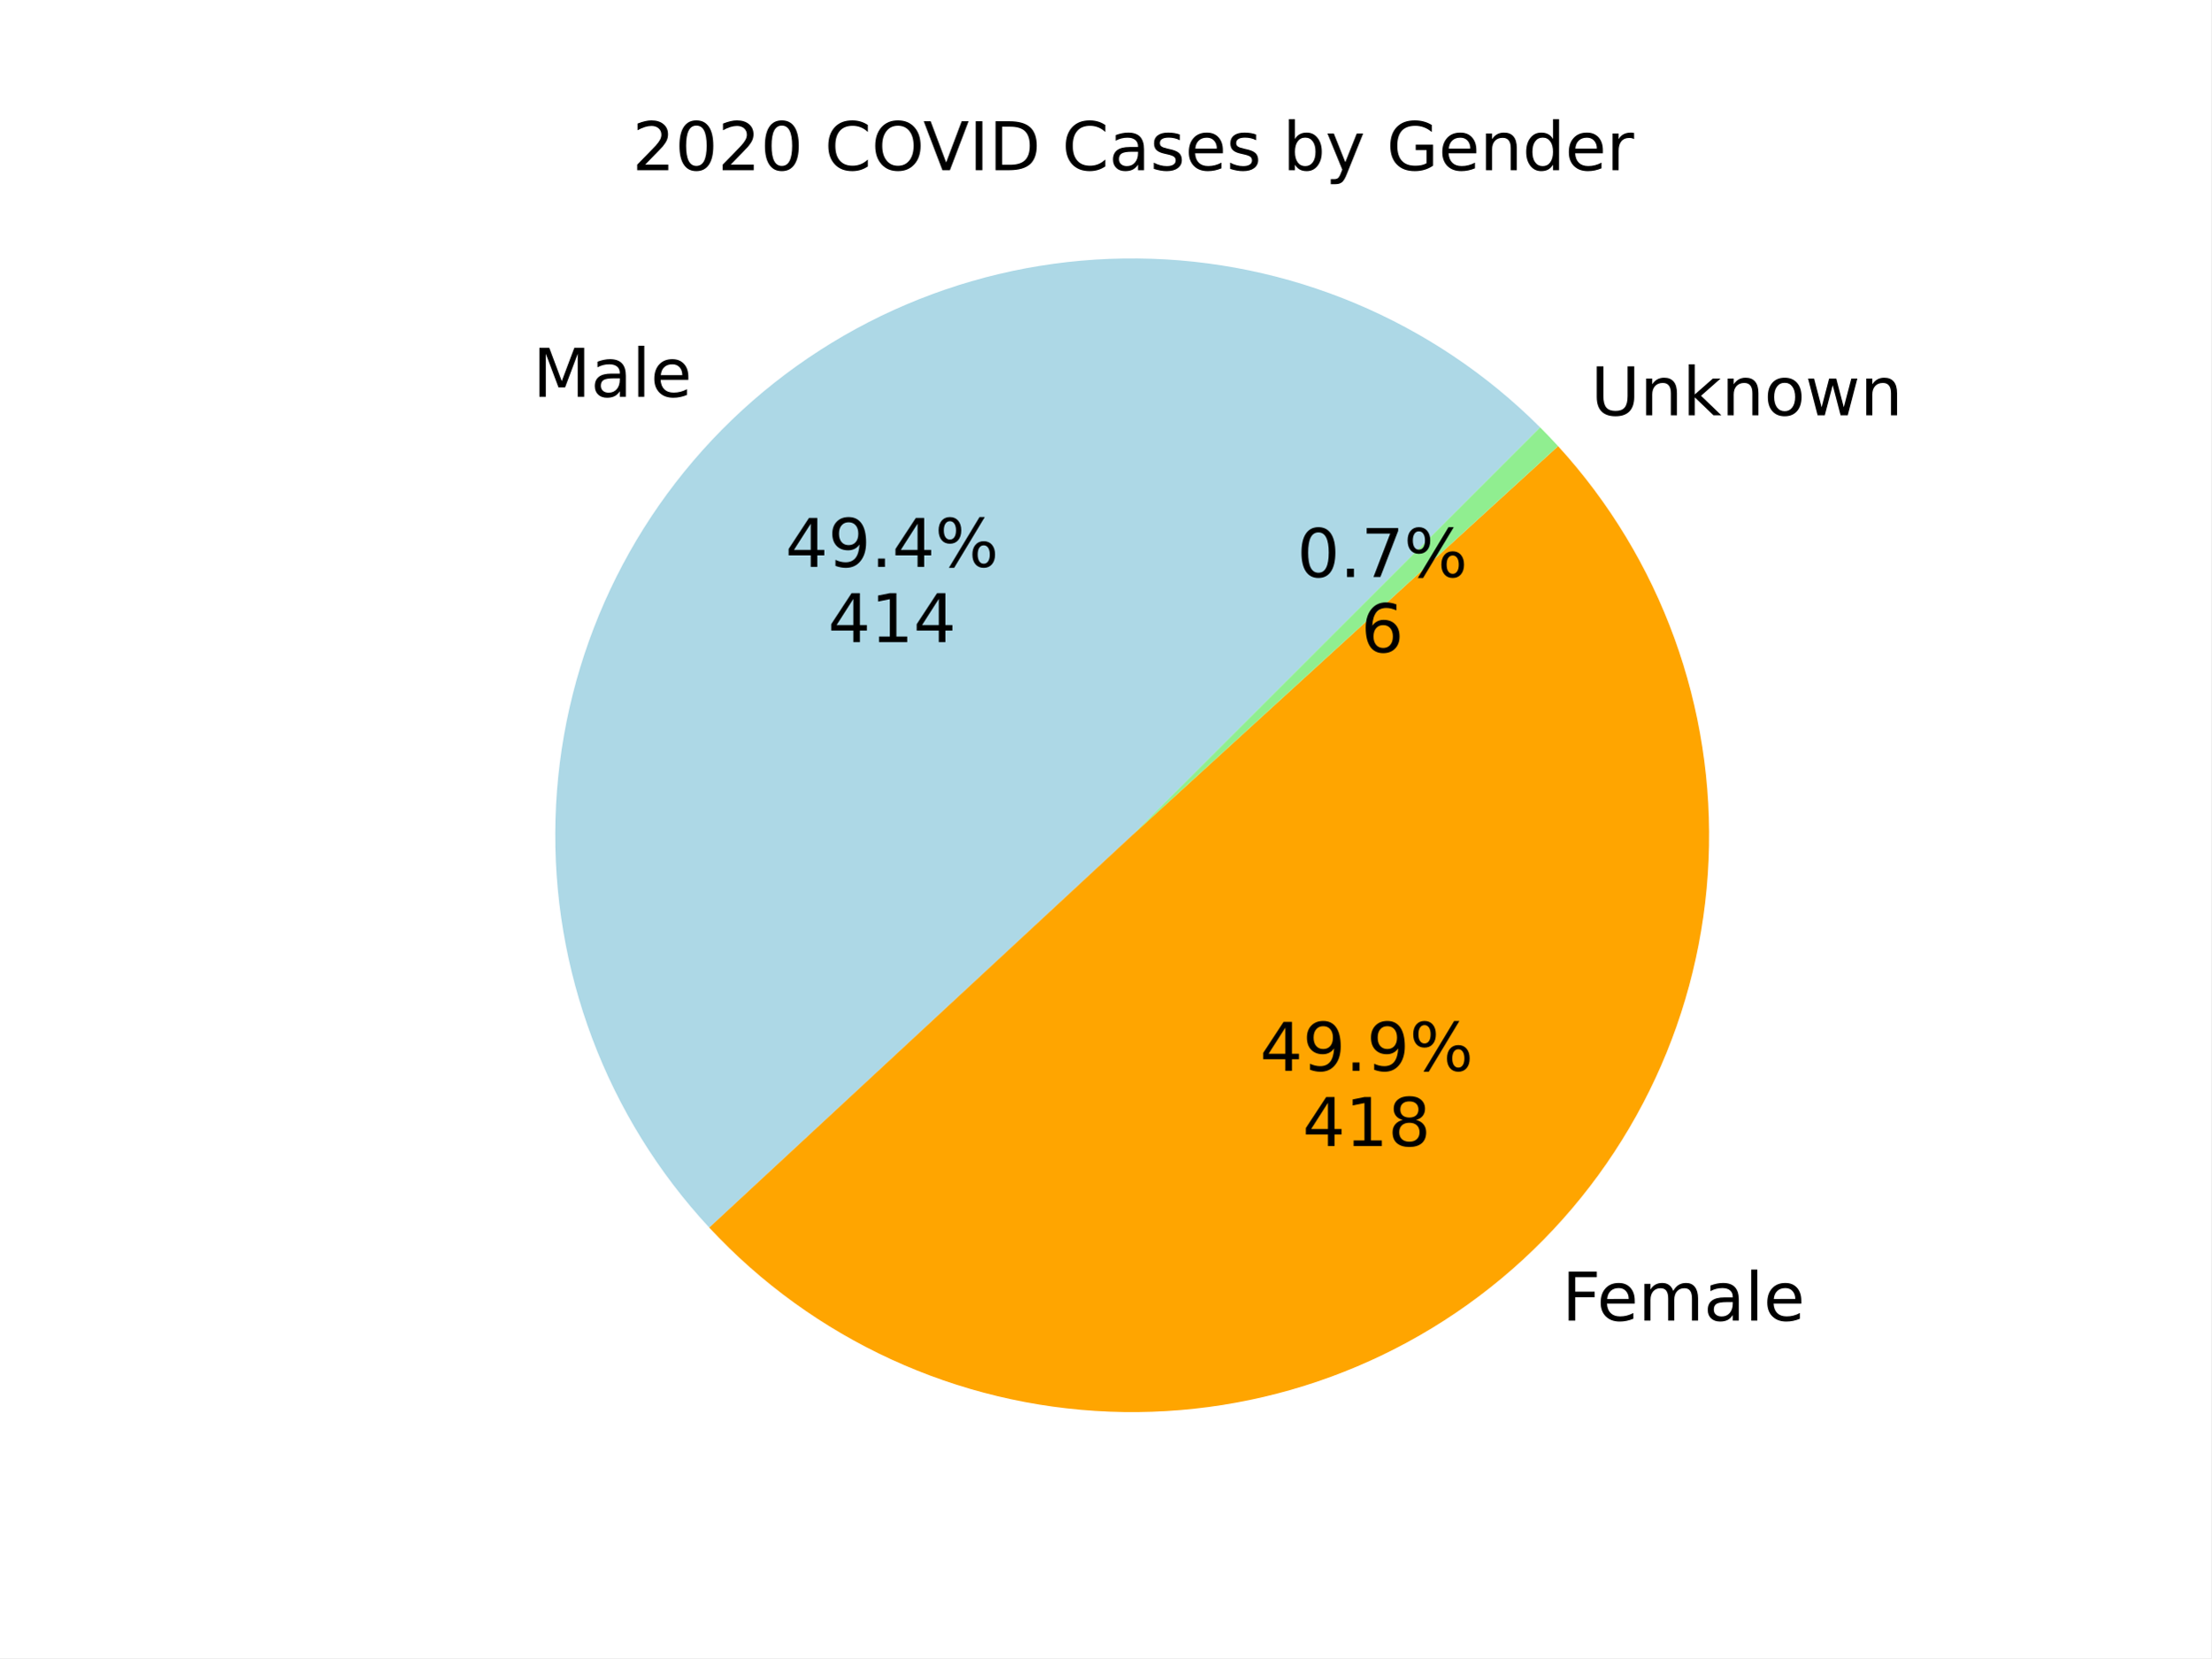
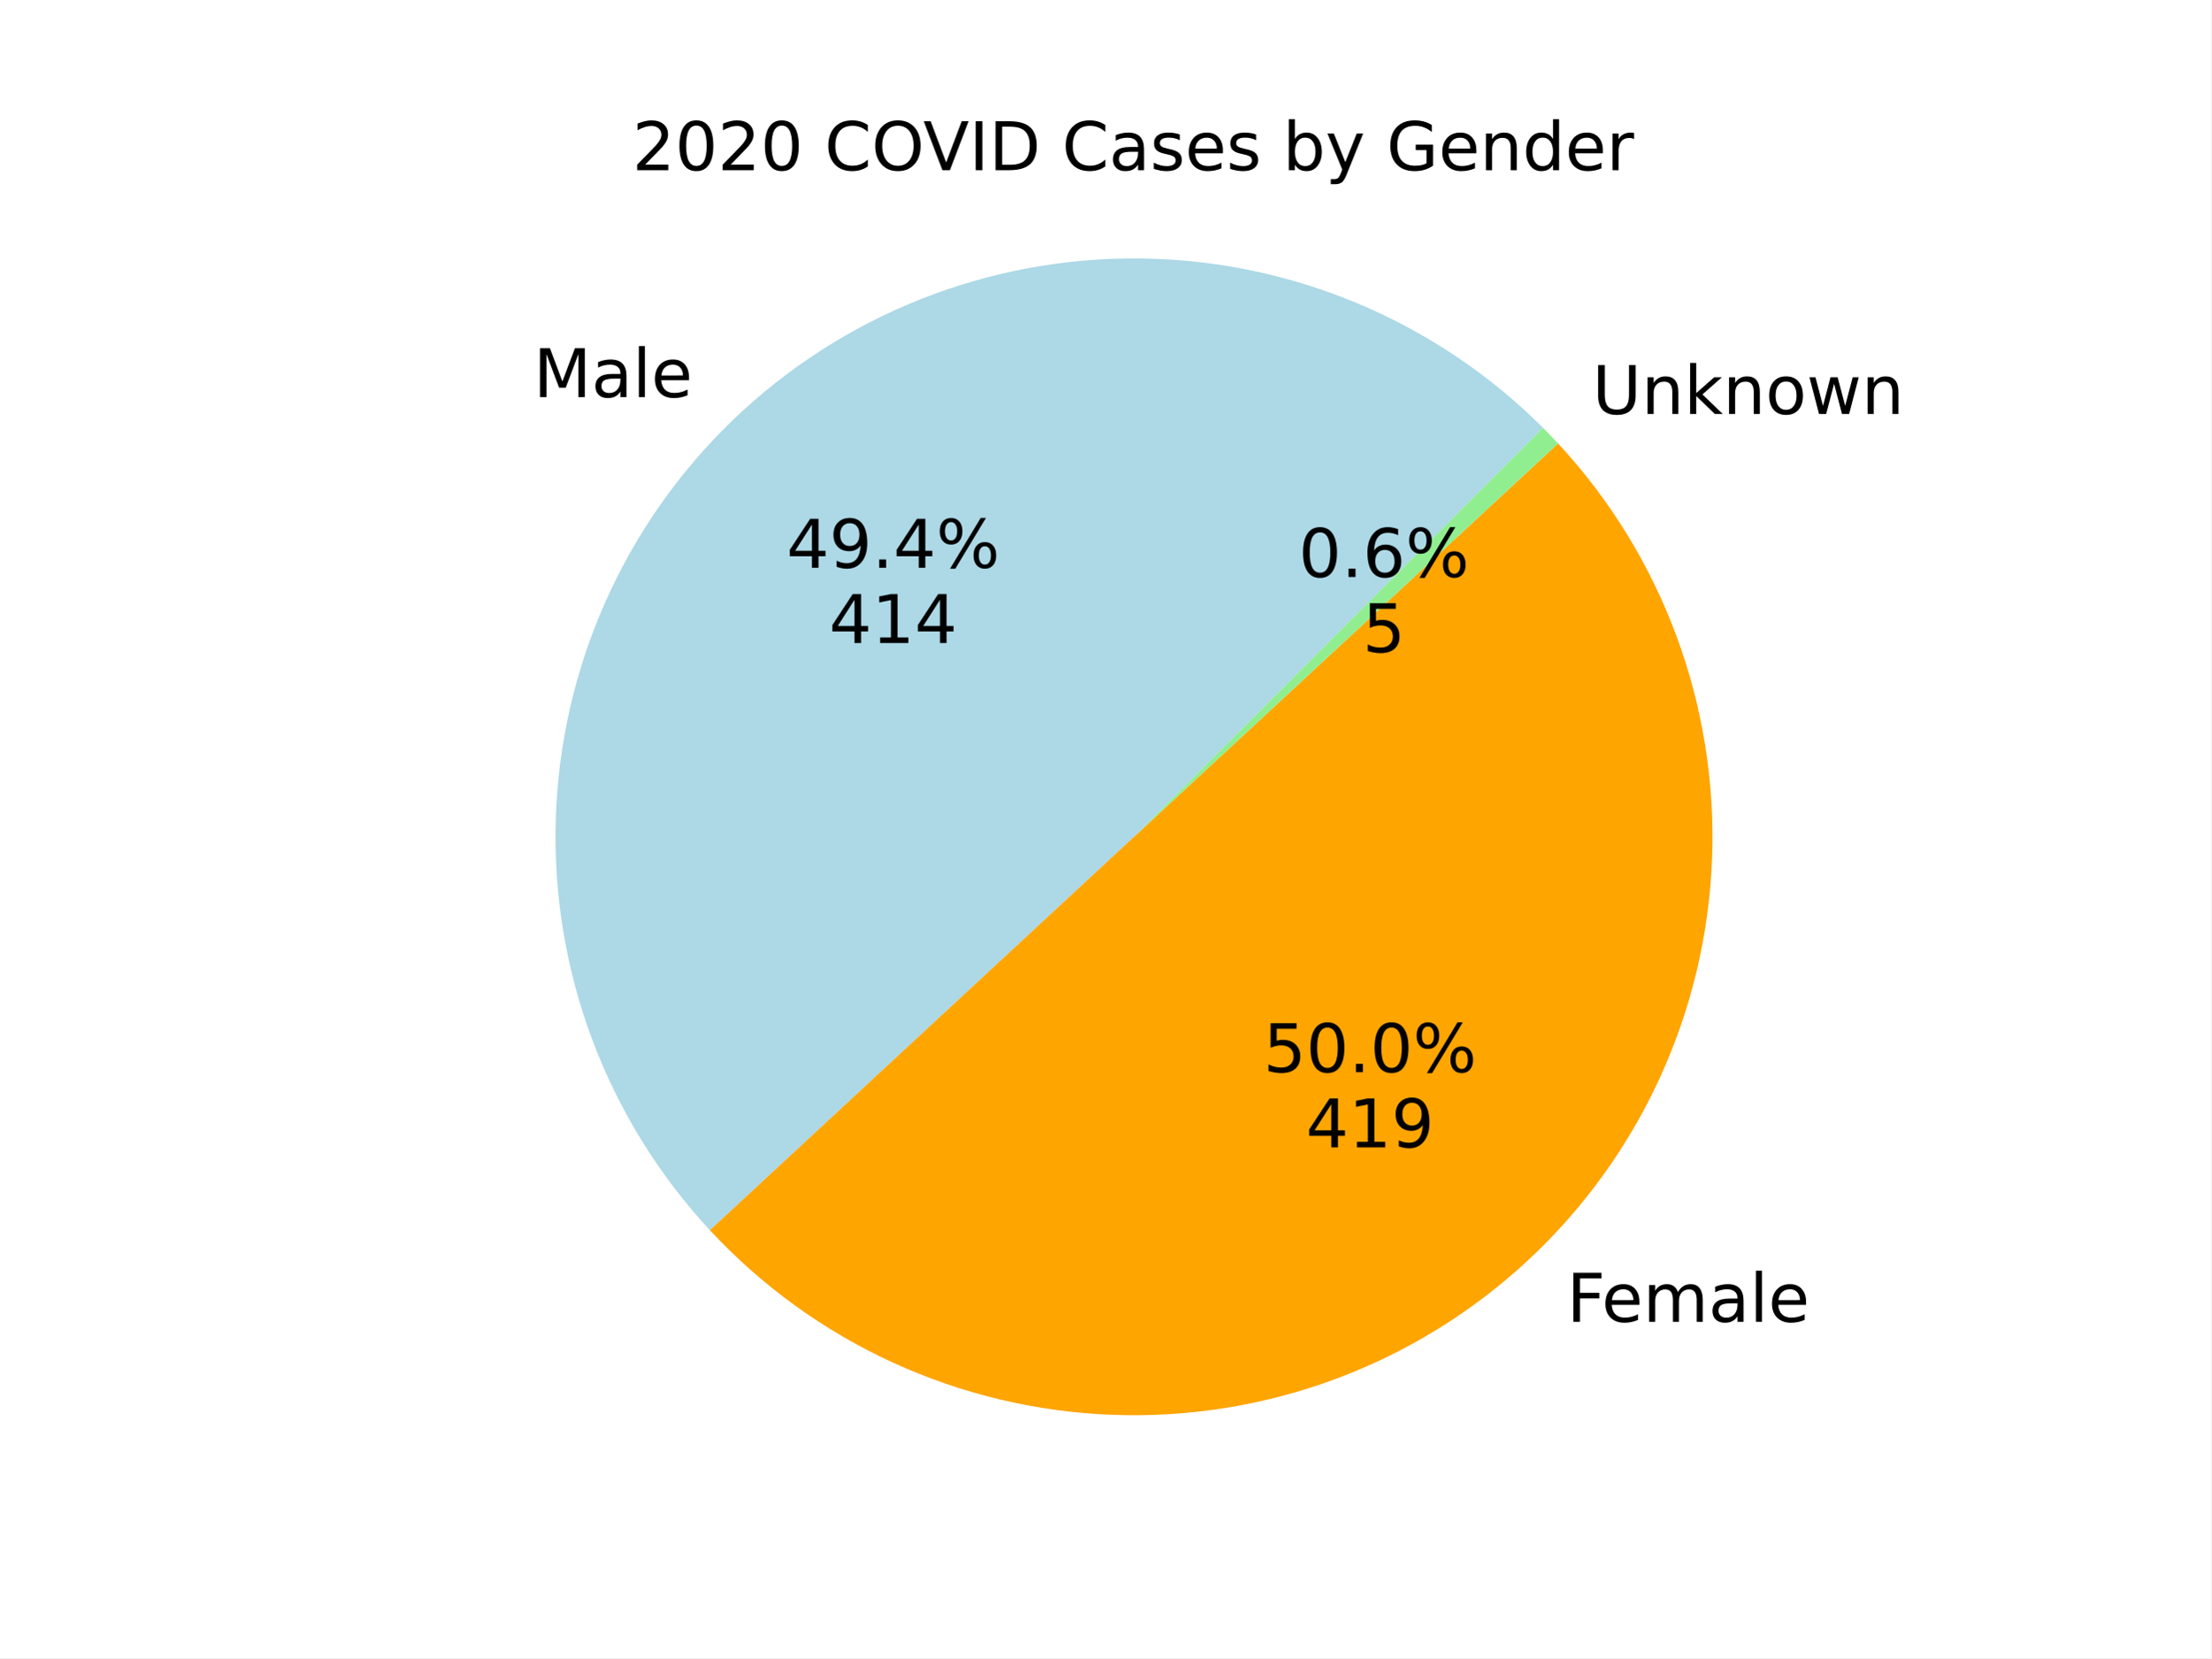
<svg xmlns="http://www.w3.org/2000/svg" xmlns:xlink="http://www.w3.org/1999/xlink" height="345.6pt" version="1.1" viewBox="0 0 460.8 345.6" width="460.8pt">
  <defs>
    <style type="text/css">*{stroke-linecap:butt;stroke-linejoin:round;}</style>
  </defs>
  <g id="figure_1">
    <g id="patch_1">
      <path d="M 0 345.6  L 460.8 345.6  L 460.8 0  L 0 0  z " style="fill:#ffffff;" />
    </g>
    <g id="axes_1">
      <g id="patch_2">
-         <path d="M 320.969 89.074  C 298.705 66.81 268.562 54.158 237.076 53.863  C 205.591 53.568 175.216 65.652 152.538 87.495  C 129.86 109.339 116.646 139.239 115.761 170.714  C 114.876 202.188 126.389 232.784 147.803 255.867  L 235.949 174.094  L 320.969 89.074  z " style="fill:#add8e6;" />
+         <path d="M 321.575 89.17  C 299.25 66.845 269.026 54.16 237.456 53.864  C 205.885 53.568 175.428 65.685 152.689 87.587  C 129.95 109.489 116.7 139.47 115.813 171.03  C 114.925 202.589 126.469 233.267 147.941 256.413  L 236.326 174.419  L 321.575 89.17  z " style="fill:#add8e6;" />
      </g>
      <g id="patch_3">
-         <path d="M 147.803 255.867  C 169.429 279.179 199.444 292.985 231.218 294.237  C 262.992 295.488 293.999 284.085 317.392 262.546  C 340.785 241.007 354.703 211.045 356.074 179.276  C 357.444 147.507 346.158 116.457 324.707 92.984  L 235.949 174.094  L 147.803 255.867  z " style="fill:#ffa500;" />
+         <path d="M 147.941 256.413  C 158.709 268.019 171.658 277.392 186.047 283.995  C 200.436 290.597 215.986 294.301 231.807 294.895  C 247.628 295.488 263.411 292.959 278.255 287.453  C 293.099 281.947 306.713 273.571 318.32 262.803  C 329.926 252.036 339.299 239.087 345.901 224.698  C 352.504 210.308 356.208 194.758 356.801 178.938  C 357.395 163.117 354.866 147.333 349.36 132.49  C 343.854 117.646 335.477 104.031 324.71 92.425  L 236.326 174.419  L 147.941 256.413  z " style="fill:#ffa500;" />
      </g>
      <g id="patch_4">
-         <path d="M 324.707 92.984  C 324.098 92.318 323.483 91.659 322.86 91.008  C 322.237 90.356 321.607 89.712 320.969 89.074  L 235.949 174.094  L 324.707 92.984  z " style="fill:#90ee90;" />
+         <path d="M 324.71 92.425  C 324.198 91.873 323.68 91.325 323.158 90.783  C 322.635 90.24 322.107 89.703 321.575 89.17  L 236.326 174.419  L 324.71 92.425  z " style="fill:#90ee90;" />
      </g>
      <g id="matplotlib.axis_1" />
      <g id="matplotlib.axis_2" />
      <g id="text_1">
-         <g transform="translate(111.0347 82.69879)scale(0.14 -0.14)">
+         <g transform="translate(111.1633 82.76696)scale(0.14 -0.14)">
          <defs>
            <path d="M 9.812 72.906  L 24.516 72.906  L 43.109 23.297  L 61.812 72.906  L 76.516 72.906  L 76.516 0  L 66.891 0  L 66.891 64.016  L 48.094 14.016  L 38.188 14.016  L 19.391 64.016  L 19.391 0  L 9.812 0  z " id="DejaVuSans-77" />
            <path d="M 34.281 27.484  Q 23.391 27.484 19.188 25  Q 14.984 22.516 14.984 16.5  Q 14.984 11.719 18.141 8.906  Q 21.297 6.109 26.703 6.109  Q 34.188 6.109 38.703 11.406  Q 43.219 16.703 43.219 25.484  L 43.219 27.484  z M 52.203 31.203  L 52.203 0  L 43.219 0  L 43.219 8.297  Q 40.141 3.328 35.547 0.953  Q 30.953 -1.422 24.312 -1.422  Q 15.922 -1.422 10.953 3.297  Q 6 8.016 6 15.922  Q 6 25.141 12.172 29.828  Q 18.359 34.516 30.609 34.516  L 43.219 34.516  L 43.219 35.406  Q 43.219 41.609 39.141 45  Q 35.062 48.391 27.688 48.391  Q 23 48.391 18.547 47.266  Q 14.109 46.141 10.016 43.891  L 10.016 52.203  Q 14.938 54.109 19.578 55.047  Q 24.219 56 28.609 56  Q 40.484 56 46.344 49.844  Q 52.203 43.703 52.203 31.203  z " id="DejaVuSans-97" />
            <path d="M 9.422 75.984  L 18.406 75.984  L 18.406 0  L 9.422 0  z " id="DejaVuSans-108" />
            <path d="M 56.203 29.594  L 56.203 25.203  L 14.891 25.203  Q 15.484 15.922 20.484 11.062  Q 25.484 6.203 34.422 6.203  Q 39.594 6.203 44.453 7.469  Q 49.312 8.734 54.109 11.281  L 54.109 2.781  Q 49.266 0.734 44.188 -0.344  Q 39.109 -1.422 33.891 -1.422  Q 20.797 -1.422 13.156 6.188  Q 5.516 13.812 5.516 26.812  Q 5.516 40.234 12.766 48.109  Q 20.016 56 32.328 56  Q 43.359 56 49.781 48.891  Q 56.203 41.797 56.203 29.594  z M 47.219 32.234  Q 47.125 39.594 43.094 43.984  Q 39.062 48.391 32.422 48.391  Q 24.906 48.391 20.391 44.141  Q 15.875 39.891 15.188 32.172  z " id="DejaVuSans-101" />
          </defs>
          <use xlink:href="#DejaVuSans-77" />
          <use x="86.279" xlink:href="#DejaVuSans-97" />
          <use x="147.559" xlink:href="#DejaVuSans-108" />
          <use x="175.342" xlink:href="#DejaVuSans-101" />
        </g>
      </g>
      <g id="text_2">
-         <g transform="translate(163.6657 118.1595)scale(0.14 -0.14)">
+         <g transform="translate(163.9069 118.3445)scale(0.14 -0.14)">
          <defs>
            <path d="M 37.797 64.312  L 12.891 25.391  L 37.797 25.391  z M 35.203 72.906  L 47.609 72.906  L 47.609 25.391  L 58.016 25.391  L 58.016 17.188  L 47.609 17.188  L 47.609 0  L 37.797 0  L 37.797 17.188  L 4.891 17.188  L 4.891 26.703  z " id="DejaVuSans-52" />
            <path d="M 10.984 1.516  L 10.984 10.5  Q 14.703 8.734 18.5 7.812  Q 22.312 6.891 25.984 6.891  Q 35.75 6.891 40.891 13.453  Q 46.047 20.016 46.781 33.406  Q 43.953 29.203 39.594 26.953  Q 35.25 24.703 29.984 24.703  Q 19.047 24.703 12.672 31.312  Q 6.297 37.938 6.297 49.422  Q 6.297 60.641 12.938 67.422  Q 19.578 74.219 30.609 74.219  Q 43.266 74.219 49.922 64.516  Q 56.594 54.828 56.594 36.375  Q 56.594 19.141 48.406 8.859  Q 40.234 -1.422 26.422 -1.422  Q 22.703 -1.422 18.891 -0.688  Q 15.094 0.047 10.984 1.516  z M 30.609 32.422  Q 37.25 32.422 41.125 36.953  Q 45.016 41.5 45.016 49.422  Q 45.016 57.281 41.125 61.844  Q 37.25 66.406 30.609 66.406  Q 23.969 66.406 20.094 61.844  Q 16.219 57.281 16.219 49.422  Q 16.219 41.5 20.094 36.953  Q 23.969 32.422 30.609 32.422  z " id="DejaVuSans-57" />
            <path d="M 10.688 12.406  L 21 12.406  L 21 0  L 10.688 0  z " id="DejaVuSans-46" />
            <path d="M 72.703 32.078  Q 68.453 32.078 66.031 28.469  Q 63.625 24.859 63.625 18.406  Q 63.625 12.062 66.031 8.422  Q 68.453 4.781 72.703 4.781  Q 76.859 4.781 79.266 8.422  Q 81.688 12.062 81.688 18.406  Q 81.688 24.812 79.266 28.438  Q 76.859 32.078 72.703 32.078  z M 72.703 38.281  Q 80.422 38.281 84.953 32.906  Q 89.5 27.547 89.5 18.406  Q 89.5 9.281 84.938 3.922  Q 80.375 -1.422 72.703 -1.422  Q 64.891 -1.422 60.344 3.922  Q 55.812 9.281 55.812 18.406  Q 55.812 27.594 60.375 32.938  Q 64.938 38.281 72.703 38.281  z M 22.312 68.016  Q 18.109 68.016 15.688 64.375  Q 13.281 60.75 13.281 54.391  Q 13.281 47.953 15.672 44.328  Q 18.062 40.719 22.312 40.719  Q 26.562 40.719 28.969 44.328  Q 31.391 47.953 31.391 54.391  Q 31.391 60.688 28.953 64.344  Q 26.516 68.016 22.312 68.016  z M 66.406 74.219  L 74.219 74.219  L 28.609 -1.422  L 20.797 -1.422  z M 22.312 74.219  Q 30.031 74.219 34.609 68.875  Q 39.203 63.531 39.203 54.391  Q 39.203 45.172 34.641 39.844  Q 30.078 34.516 22.312 34.516  Q 14.547 34.516 10.031 39.859  Q 5.516 45.219 5.516 54.391  Q 5.516 63.484 10.047 68.844  Q 14.594 74.219 22.312 74.219  z " id="DejaVuSans-37" />
          </defs>
          <use xlink:href="#DejaVuSans-52" />
          <use x="63.623" xlink:href="#DejaVuSans-57" />
          <use x="127.246" xlink:href="#DejaVuSans-46" />
          <use x="159.033" xlink:href="#DejaVuSans-52" />
          <use x="222.656" xlink:href="#DejaVuSans-37" />
        </g>
-         <g transform="translate(172.5415 133.8364)scale(0.14 -0.14)">
+         <g transform="translate(172.7826 134.0214)scale(0.14 -0.14)">
          <defs>
            <path d="M 12.406 8.297  L 28.516 8.297  L 28.516 63.922  L 10.984 60.406  L 10.984 69.391  L 28.422 72.906  L 38.281 72.906  L 38.281 8.297  L 54.391 8.297  L 54.391 0  L 12.406 0  z " id="DejaVuSans-49" />
          </defs>
          <use xlink:href="#DejaVuSans-52" />
          <use x="63.623" xlink:href="#DejaVuSans-49" />
          <use x="127.246" xlink:href="#DejaVuSans-52" />
        </g>
      </g>
      <g id="text_3">
-         <g transform="translate(325.536 275.2546)scale(0.14 -0.14)">
+         <g transform="translate(326.519 275.5048)scale(0.14 -0.14)">
          <defs>
            <path d="M 9.812 72.906  L 51.703 72.906  L 51.703 64.594  L 19.672 64.594  L 19.672 43.109  L 48.578 43.109  L 48.578 34.812  L 19.672 34.812  L 19.672 0  L 9.812 0  z " id="DejaVuSans-70" />
            <path d="M 52 44.188  Q 55.375 50.25 60.062 53.125  Q 64.75 56 71.094 56  Q 79.641 56 84.281 50.016  Q 88.922 44.047 88.922 33.016  L 88.922 0  L 79.891 0  L 79.891 32.719  Q 79.891 40.578 77.094 44.375  Q 74.312 48.188 68.609 48.188  Q 61.625 48.188 57.562 43.547  Q 53.516 38.922 53.516 30.906  L 53.516 0  L 44.484 0  L 44.484 32.719  Q 44.484 40.625 41.703 44.406  Q 38.922 48.188 33.109 48.188  Q 26.219 48.188 22.156 43.531  Q 18.109 38.875 18.109 30.906  L 18.109 0  L 9.078 0  L 9.078 54.688  L 18.109 54.688  L 18.109 46.188  Q 21.188 51.219 25.484 53.609  Q 29.781 56 35.688 56  Q 41.656 56 45.828 52.969  Q 50 49.953 52 44.188  z " id="DejaVuSans-109" />
          </defs>
          <use xlink:href="#DejaVuSans-70" />
          <use x="52.02" xlink:href="#DejaVuSans-101" />
          <use x="113.543" xlink:href="#DejaVuSans-109" />
          <use x="210.955" xlink:href="#DejaVuSans-97" />
          <use x="272.234" xlink:href="#DejaVuSans-108" />
          <use x="300.018" xlink:href="#DejaVuSans-101" />
        </g>
      </g>
      <g id="text_4">
-         <g transform="translate(262.5778 223.1899)scale(0.14 -0.14)">
-           <use xlink:href="#DejaVuSans-52" />
-           <use x="63.623" xlink:href="#DejaVuSans-57" />
+         <g transform="translate(263.285 223.4742)scale(0.14 -0.14)">
+           <defs>
+             <path d="M 10.797 72.906  L 49.516 72.906  L 49.516 64.594  L 19.828 64.594  L 19.828 46.734  Q 21.969 47.469 24.109 47.828  Q 26.266 48.188 28.422 48.188  Q 40.625 48.188 47.75 41.5  Q 54.891 34.812 54.891 23.391  Q 54.891 11.625 47.562 5.094  Q 40.234 -1.422 26.906 -1.422  Q 22.312 -1.422 17.547 -0.641  Q 12.797 0.141 7.719 1.703  L 7.719 11.625  Q 12.109 9.234 16.797 8.062  Q 21.484 6.891 26.703 6.891  Q 35.156 6.891 40.078 11.328  Q 45.016 15.766 45.016 23.391  Q 45.016 31 40.078 35.438  Q 35.156 39.891 26.703 39.891  Q 22.75 39.891 18.812 39.016  Q 14.891 38.141 10.797 36.281  z " id="DejaVuSans-53" />
+             <path d="M 31.781 66.406  Q 24.172 66.406 20.328 58.906  Q 16.5 51.422 16.5 36.375  Q 16.5 21.391 20.328 13.891  Q 24.172 6.391 31.781 6.391  Q 39.453 6.391 43.281 13.891  Q 47.125 21.391 47.125 36.375  Q 47.125 51.422 43.281 58.906  Q 39.453 66.406 31.781 66.406  z M 31.781 74.219  Q 44.047 74.219 50.516 64.516  Q 56.984 54.828 56.984 36.375  Q 56.984 17.969 50.516 8.266  Q 44.047 -1.422 31.781 -1.422  Q 19.531 -1.422 13.062 8.266  Q 6.594 17.969 6.594 36.375  Q 6.594 54.828 13.062 64.516  Q 19.531 74.219 31.781 74.219  z " id="DejaVuSans-48" />
+           </defs>
+           <use xlink:href="#DejaVuSans-53" />
+           <use x="63.623" xlink:href="#DejaVuSans-48" />
          <use x="127.246" xlink:href="#DejaVuSans-46" />
-           <use x="159.033" xlink:href="#DejaVuSans-57" />
+           <use x="159.033" xlink:href="#DejaVuSans-48" />
          <use x="222.656" xlink:href="#DejaVuSans-37" />
        </g>
-         <g transform="translate(271.4536 238.8668)scale(0.14 -0.14)">
-           <defs>
-             <path d="M 31.781 34.625  Q 24.75 34.625 20.719 30.859  Q 16.703 27.094 16.703 20.516  Q 16.703 13.922 20.719 10.156  Q 24.75 6.391 31.781 6.391  Q 38.812 6.391 42.859 10.172  Q 46.922 13.969 46.922 20.516  Q 46.922 27.094 42.891 30.859  Q 38.875 34.625 31.781 34.625  z M 21.922 38.812  Q 15.578 40.375 12.031 44.719  Q 8.5 49.078 8.5 55.328  Q 8.5 64.062 14.719 69.141  Q 20.953 74.219 31.781 74.219  Q 42.672 74.219 48.875 69.141  Q 55.078 64.062 55.078 55.328  Q 55.078 49.078 51.531 44.719  Q 48 40.375 41.703 38.812  Q 48.828 37.156 52.797 32.312  Q 56.781 27.484 56.781 20.516  Q 56.781 9.906 50.312 4.234  Q 43.844 -1.422 31.781 -1.422  Q 19.734 -1.422 13.25 4.234  Q 6.781 9.906 6.781 20.516  Q 6.781 27.484 10.781 32.312  Q 14.797 37.156 21.922 38.812  z M 18.312 54.391  Q 18.312 48.734 21.844 45.562  Q 25.391 42.391 31.781 42.391  Q 38.141 42.391 41.719 45.562  Q 45.312 48.734 45.312 54.391  Q 45.312 60.062 41.719 63.234  Q 38.141 66.406 31.781 66.406  Q 25.391 66.406 21.844 63.234  Q 18.312 60.062 18.312 54.391  z " id="DejaVuSans-56" />
-           </defs>
+         <g transform="translate(272.1608 239.1511)scale(0.14 -0.14)">
          <use xlink:href="#DejaVuSans-52" />
          <use x="63.623" xlink:href="#DejaVuSans-49" />
-           <use x="127.246" xlink:href="#DejaVuSans-56" />
+           <use x="127.246" xlink:href="#DejaVuSans-57" />
        </g>
      </g>
      <g id="text_5">
-         <g transform="translate(331.5509 86.56238)scale(0.14 -0.14)">
+         <g transform="translate(331.8408 86.28225)scale(0.14 -0.14)">
          <defs>
            <path d="M 8.688 72.906  L 18.609 72.906  L 18.609 28.609  Q 18.609 16.891 22.844 11.734  Q 27.094 6.594 36.625 6.594  Q 46.094 6.594 50.344 11.734  Q 54.594 16.891 54.594 28.609  L 54.594 72.906  L 64.5 72.906  L 64.5 27.391  Q 64.5 13.141 57.438 5.859  Q 50.391 -1.422 36.625 -1.422  Q 22.797 -1.422 15.734 5.859  Q 8.688 13.141 8.688 27.391  z " id="DejaVuSans-85" />
            <path d="M 54.891 33.016  L 54.891 0  L 45.906 0  L 45.906 32.719  Q 45.906 40.484 42.875 44.328  Q 39.844 48.188 33.797 48.188  Q 26.516 48.188 22.312 43.547  Q 18.109 38.922 18.109 30.906  L 18.109 0  L 9.078 0  L 9.078 54.688  L 18.109 54.688  L 18.109 46.188  Q 21.344 51.125 25.703 53.562  Q 30.078 56 35.797 56  Q 45.219 56 50.047 50.172  Q 54.891 44.344 54.891 33.016  z " id="DejaVuSans-110" />
            <path d="M 9.078 75.984  L 18.109 75.984  L 18.109 31.109  L 44.922 54.688  L 56.391 54.688  L 27.391 29.109  L 57.625 0  L 45.906 0  L 18.109 26.703  L 18.109 0  L 9.078 0  z " id="DejaVuSans-107" />
            <path d="M 30.609 48.391  Q 23.391 48.391 19.188 42.75  Q 14.984 37.109 14.984 27.297  Q 14.984 17.484 19.156 11.844  Q 23.344 6.203 30.609 6.203  Q 37.797 6.203 41.984 11.859  Q 46.188 17.531 46.188 27.297  Q 46.188 37.016 41.984 42.703  Q 37.797 48.391 30.609 48.391  z M 30.609 56  Q 42.328 56 49.016 48.375  Q 55.719 40.766 55.719 27.297  Q 55.719 13.875 49.016 6.219  Q 42.328 -1.422 30.609 -1.422  Q 18.844 -1.422 12.172 6.219  Q 5.516 13.875 5.516 27.297  Q 5.516 40.766 12.172 48.375  Q 18.844 56 30.609 56  z " id="DejaVuSans-111" />
            <path d="M 4.203 54.688  L 13.188 54.688  L 24.422 12.016  L 35.594 54.688  L 46.188 54.688  L 57.422 12.016  L 68.609 54.688  L 77.594 54.688  L 63.281 0  L 52.688 0  L 40.922 44.828  L 29.109 0  L 18.5 0  z " id="DejaVuSans-119" />
          </defs>
          <use xlink:href="#DejaVuSans-85" />
          <use x="73.193" xlink:href="#DejaVuSans-110" />
          <use x="136.572" xlink:href="#DejaVuSans-107" />
          <use x="194.482" xlink:href="#DejaVuSans-110" />
          <use x="257.861" xlink:href="#DejaVuSans-111" />
          <use x="319.043" xlink:href="#DejaVuSans-119" />
          <use x="400.83" xlink:href="#DejaVuSans-110" />
        </g>
      </g>
      <g id="text_6">
-         <g transform="translate(270.3124 120.2669)scale(0.14 -0.14)">
+         <g transform="translate(270.6415 120.2619)scale(0.14 -0.14)">
          <defs>
-             <path d="M 31.781 66.406  Q 24.172 66.406 20.328 58.906  Q 16.5 51.422 16.5 36.375  Q 16.5 21.391 20.328 13.891  Q 24.172 6.391 31.781 6.391  Q 39.453 6.391 43.281 13.891  Q 47.125 21.391 47.125 36.375  Q 47.125 51.422 43.281 58.906  Q 39.453 66.406 31.781 66.406  z M 31.781 74.219  Q 44.047 74.219 50.516 64.516  Q 56.984 54.828 56.984 36.375  Q 56.984 17.969 50.516 8.266  Q 44.047 -1.422 31.781 -1.422  Q 19.531 -1.422 13.062 8.266  Q 6.594 17.969 6.594 36.375  Q 6.594 54.828 13.062 64.516  Q 19.531 74.219 31.781 74.219  z " id="DejaVuSans-48" />
-             <path d="M 8.203 72.906  L 55.078 72.906  L 55.078 68.703  L 28.609 0  L 18.312 0  L 43.219 64.594  L 8.203 64.594  z " id="DejaVuSans-55" />
+             <path d="M 33.016 40.375  Q 26.375 40.375 22.484 35.828  Q 18.609 31.297 18.609 23.391  Q 18.609 15.531 22.484 10.953  Q 26.375 6.391 33.016 6.391  Q 39.656 6.391 43.531 10.953  Q 47.406 15.531 47.406 23.391  Q 47.406 31.297 43.531 35.828  Q 39.656 40.375 33.016 40.375  z M 52.594 71.297  L 52.594 62.312  Q 48.875 64.062 45.094 64.984  Q 41.312 65.922 37.594 65.922  Q 27.828 65.922 22.672 59.328  Q 17.531 52.734 16.797 39.406  Q 19.672 43.656 24.016 45.922  Q 28.375 48.188 33.594 48.188  Q 44.578 48.188 50.953 41.516  Q 57.328 34.859 57.328 23.391  Q 57.328 12.156 50.688 5.359  Q 44.047 -1.422 33.016 -1.422  Q 20.359 -1.422 13.672 8.266  Q 6.984 17.969 6.984 36.375  Q 6.984 53.656 15.188 63.938  Q 23.391 74.219 37.203 74.219  Q 40.922 74.219 44.703 73.484  Q 48.484 72.75 52.594 71.297  z " id="DejaVuSans-54" />
          </defs>
          <use xlink:href="#DejaVuSans-48" />
          <use x="63.623" xlink:href="#DejaVuSans-46" />
-           <use x="95.41" xlink:href="#DejaVuSans-55" />
+           <use x="95.41" xlink:href="#DejaVuSans-54" />
          <use x="159.033" xlink:href="#DejaVuSans-37" />
        </g>
-         <g transform="translate(283.6419 135.9438)scale(0.14 -0.14)">
-           <defs>
-             <path d="M 33.016 40.375  Q 26.375 40.375 22.484 35.828  Q 18.609 31.297 18.609 23.391  Q 18.609 15.531 22.484 10.953  Q 26.375 6.391 33.016 6.391  Q 39.656 6.391 43.531 10.953  Q 47.406 15.531 47.406 23.391  Q 47.406 31.297 43.531 35.828  Q 39.656 40.375 33.016 40.375  z M 52.594 71.297  L 52.594 62.312  Q 48.875 64.062 45.094 64.984  Q 41.312 65.922 37.594 65.922  Q 27.828 65.922 22.672 59.328  Q 17.531 52.734 16.797 39.406  Q 19.672 43.656 24.016 45.922  Q 28.375 48.188 33.594 48.188  Q 44.578 48.188 50.953 41.516  Q 57.328 34.859 57.328 23.391  Q 57.328 12.156 50.688 5.359  Q 44.047 -1.422 33.016 -1.422  Q 20.359 -1.422 13.672 8.266  Q 6.984 17.969 6.984 36.375  Q 6.984 53.656 15.188 63.938  Q 23.391 74.219 37.203 74.219  Q 40.922 74.219 44.703 73.484  Q 48.484 72.75 52.594 71.297  z " id="DejaVuSans-54" />
-           </defs>
-           <use xlink:href="#DejaVuSans-54" />
+         <g transform="translate(283.971 135.9388)scale(0.14 -0.14)">
+           <use xlink:href="#DejaVuSans-53" />
        </g>
      </g>
      <g id="text_7">
        <g transform="translate(131.7659 35.472)scale(0.14 -0.14)">
          <defs>
            <path d="M 19.188 8.297  L 53.609 8.297  L 53.609 0  L 7.328 0  L 7.328 8.297  Q 12.938 14.109 22.625 23.891  Q 32.328 33.688 34.812 36.531  Q 39.547 41.844 41.422 45.531  Q 43.312 49.219 43.312 52.781  Q 43.312 58.594 39.234 62.25  Q 35.156 65.922 28.609 65.922  Q 23.969 65.922 18.812 64.312  Q 13.672 62.703 7.812 59.422  L 7.812 69.391  Q 13.766 71.781 18.938 73  Q 24.125 74.219 28.422 74.219  Q 39.75 74.219 46.484 68.547  Q 53.219 62.891 53.219 53.422  Q 53.219 48.922 51.531 44.891  Q 49.859 40.875 45.406 35.406  Q 44.188 33.984 37.641 27.219  Q 31.109 20.453 19.188 8.297  z " id="DejaVuSans-50" />
            <path id="DejaVuSans-32" />
            <path d="M 64.406 67.281  L 64.406 56.891  Q 59.422 61.531 53.781 63.812  Q 48.141 66.109 41.797 66.109  Q 29.297 66.109 22.656 58.469  Q 16.016 50.828 16.016 36.375  Q 16.016 21.969 22.656 14.328  Q 29.297 6.688 41.797 6.688  Q 48.141 6.688 53.781 8.984  Q 59.422 11.281 64.406 15.922  L 64.406 5.609  Q 59.234 2.094 53.438 0.328  Q 47.656 -1.422 41.219 -1.422  Q 24.656 -1.422 15.125 8.703  Q 5.609 18.844 5.609 36.375  Q 5.609 53.953 15.125 64.078  Q 24.656 74.219 41.219 74.219  Q 47.75 74.219 53.531 72.484  Q 59.328 70.75 64.406 67.281  z " id="DejaVuSans-67" />
            <path d="M 39.406 66.219  Q 28.656 66.219 22.328 58.203  Q 16.016 50.203 16.016 36.375  Q 16.016 22.609 22.328 14.594  Q 28.656 6.594 39.406 6.594  Q 50.141 6.594 56.422 14.594  Q 62.703 22.609 62.703 36.375  Q 62.703 50.203 56.422 58.203  Q 50.141 66.219 39.406 66.219  z M 39.406 74.219  Q 54.734 74.219 63.906 63.938  Q 73.094 53.656 73.094 36.375  Q 73.094 19.141 63.906 8.859  Q 54.734 -1.422 39.406 -1.422  Q 24.031 -1.422 14.812 8.828  Q 5.609 19.094 5.609 36.375  Q 5.609 53.656 14.812 63.938  Q 24.031 74.219 39.406 74.219  z " id="DejaVuSans-79" />
            <path d="M 28.609 0  L 0.781 72.906  L 11.078 72.906  L 34.188 11.531  L 57.328 72.906  L 67.578 72.906  L 39.797 0  z " id="DejaVuSans-86" />
            <path d="M 9.812 72.906  L 19.672 72.906  L 19.672 0  L 9.812 0  z " id="DejaVuSans-73" />
            <path d="M 19.672 64.797  L 19.672 8.109  L 31.594 8.109  Q 46.688 8.109 53.688 14.938  Q 60.688 21.781 60.688 36.531  Q 60.688 51.172 53.688 57.984  Q 46.688 64.797 31.594 64.797  z M 9.812 72.906  L 30.078 72.906  Q 51.266 72.906 61.172 64.094  Q 71.094 55.281 71.094 36.531  Q 71.094 17.672 61.125 8.828  Q 51.172 0 30.078 0  L 9.812 0  z " id="DejaVuSans-68" />
            <path d="M 44.281 53.078  L 44.281 44.578  Q 40.484 46.531 36.375 47.5  Q 32.281 48.484 27.875 48.484  Q 21.188 48.484 17.844 46.438  Q 14.5 44.391 14.5 40.281  Q 14.5 37.156 16.891 35.375  Q 19.281 33.594 26.516 31.984  L 29.594 31.297  Q 39.156 29.25 43.188 25.516  Q 47.219 21.781 47.219 15.094  Q 47.219 7.469 41.188 3.016  Q 35.156 -1.422 24.609 -1.422  Q 20.219 -1.422 15.453 -0.562  Q 10.688 0.297 5.422 2  L 5.422 11.281  Q 10.406 8.688 15.234 7.391  Q 20.062 6.109 24.812 6.109  Q 31.156 6.109 34.562 8.281  Q 37.984 10.453 37.984 14.406  Q 37.984 18.062 35.516 20.016  Q 33.062 21.969 24.703 23.781  L 21.578 24.516  Q 13.234 26.266 9.516 29.906  Q 5.812 33.547 5.812 39.891  Q 5.812 47.609 11.281 51.797  Q 16.75 56 26.812 56  Q 31.781 56 36.172 55.266  Q 40.578 54.547 44.281 53.078  z " id="DejaVuSans-115" />
            <path d="M 48.688 27.297  Q 48.688 37.203 44.609 42.844  Q 40.531 48.484 33.406 48.484  Q 26.266 48.484 22.188 42.844  Q 18.109 37.203 18.109 27.297  Q 18.109 17.391 22.188 11.75  Q 26.266 6.109 33.406 6.109  Q 40.531 6.109 44.609 11.75  Q 48.688 17.391 48.688 27.297  z M 18.109 46.391  Q 20.953 51.266 25.266 53.625  Q 29.594 56 35.594 56  Q 45.562 56 51.781 48.094  Q 58.016 40.188 58.016 27.297  Q 58.016 14.406 51.781 6.484  Q 45.562 -1.422 35.594 -1.422  Q 29.594 -1.422 25.266 0.953  Q 20.953 3.328 18.109 8.203  L 18.109 0  L 9.078 0  L 9.078 75.984  L 18.109 75.984  z " id="DejaVuSans-98" />
            <path d="M 32.172 -5.078  Q 28.375 -14.844 24.75 -17.812  Q 21.141 -20.797 15.094 -20.797  L 7.906 -20.797  L 7.906 -13.281  L 13.188 -13.281  Q 16.891 -13.281 18.938 -11.516  Q 21 -9.766 23.484 -3.219  L 25.094 0.875  L 2.984 54.688  L 12.5 54.688  L 29.594 11.922  L 46.688 54.688  L 56.203 54.688  z " id="DejaVuSans-121" />
            <path d="M 59.516 10.406  L 59.516 29.984  L 43.406 29.984  L 43.406 38.094  L 69.281 38.094  L 69.281 6.781  Q 63.578 2.734 56.688 0.656  Q 49.812 -1.422 42 -1.422  Q 24.906 -1.422 15.25 8.562  Q 5.609 18.562 5.609 36.375  Q 5.609 54.25 15.25 64.234  Q 24.906 74.219 42 74.219  Q 49.125 74.219 55.547 72.453  Q 61.969 70.703 67.391 67.281  L 67.391 56.781  Q 61.922 61.422 55.766 63.766  Q 49.609 66.109 42.828 66.109  Q 29.438 66.109 22.719 58.641  Q 16.016 51.172 16.016 36.375  Q 16.016 21.625 22.719 14.156  Q 29.438 6.688 42.828 6.688  Q 48.047 6.688 52.141 7.594  Q 56.25 8.5 59.516 10.406  z " id="DejaVuSans-71" />
            <path d="M 45.406 46.391  L 45.406 75.984  L 54.391 75.984  L 54.391 0  L 45.406 0  L 45.406 8.203  Q 42.578 3.328 38.25 0.953  Q 33.938 -1.422 27.875 -1.422  Q 17.969 -1.422 11.734 6.484  Q 5.516 14.406 5.516 27.297  Q 5.516 40.188 11.734 48.094  Q 17.969 56 27.875 56  Q 33.938 56 38.25 53.625  Q 42.578 51.266 45.406 46.391  z M 14.797 27.297  Q 14.797 17.391 18.875 11.75  Q 22.953 6.109 30.078 6.109  Q 37.203 6.109 41.297 11.75  Q 45.406 17.391 45.406 27.297  Q 45.406 37.203 41.297 42.844  Q 37.203 48.484 30.078 48.484  Q 22.953 48.484 18.875 42.844  Q 14.797 37.203 14.797 27.297  z " id="DejaVuSans-100" />
            <path d="M 41.109 46.297  Q 39.594 47.172 37.812 47.578  Q 36.031 48 33.891 48  Q 26.266 48 22.188 43.047  Q 18.109 38.094 18.109 28.812  L 18.109 0  L 9.078 0  L 9.078 54.688  L 18.109 54.688  L 18.109 46.188  Q 20.953 51.172 25.484 53.578  Q 30.031 56 36.531 56  Q 37.453 56 38.578 55.875  Q 39.703 55.766 41.062 55.516  z " id="DejaVuSans-114" />
          </defs>
          <use xlink:href="#DejaVuSans-50" />
          <use x="63.623" xlink:href="#DejaVuSans-48" />
          <use x="127.246" xlink:href="#DejaVuSans-50" />
          <use x="190.869" xlink:href="#DejaVuSans-48" />
          <use x="254.492" xlink:href="#DejaVuSans-32" />
          <use x="286.279" xlink:href="#DejaVuSans-67" />
          <use x="356.104" xlink:href="#DejaVuSans-79" />
          <use x="433.064" xlink:href="#DejaVuSans-86" />
          <use x="501.473" xlink:href="#DejaVuSans-73" />
          <use x="530.965" xlink:href="#DejaVuSans-68" />
          <use x="607.967" xlink:href="#DejaVuSans-32" />
          <use x="639.754" xlink:href="#DejaVuSans-67" />
          <use x="709.578" xlink:href="#DejaVuSans-97" />
          <use x="770.857" xlink:href="#DejaVuSans-115" />
          <use x="822.957" xlink:href="#DejaVuSans-101" />
          <use x="884.48" xlink:href="#DejaVuSans-115" />
          <use x="936.58" xlink:href="#DejaVuSans-32" />
          <use x="968.367" xlink:href="#DejaVuSans-98" />
          <use x="1031.844" xlink:href="#DejaVuSans-121" />
          <use x="1091.023" xlink:href="#DejaVuSans-32" />
          <use x="1122.811" xlink:href="#DejaVuSans-71" />
          <use x="1200.301" xlink:href="#DejaVuSans-101" />
          <use x="1261.824" xlink:href="#DejaVuSans-110" />
          <use x="1325.203" xlink:href="#DejaVuSans-100" />
          <use x="1388.68" xlink:href="#DejaVuSans-101" />
          <use x="1450.203" xlink:href="#DejaVuSans-114" />
        </g>
      </g>
    </g>
  </g>
</svg>
